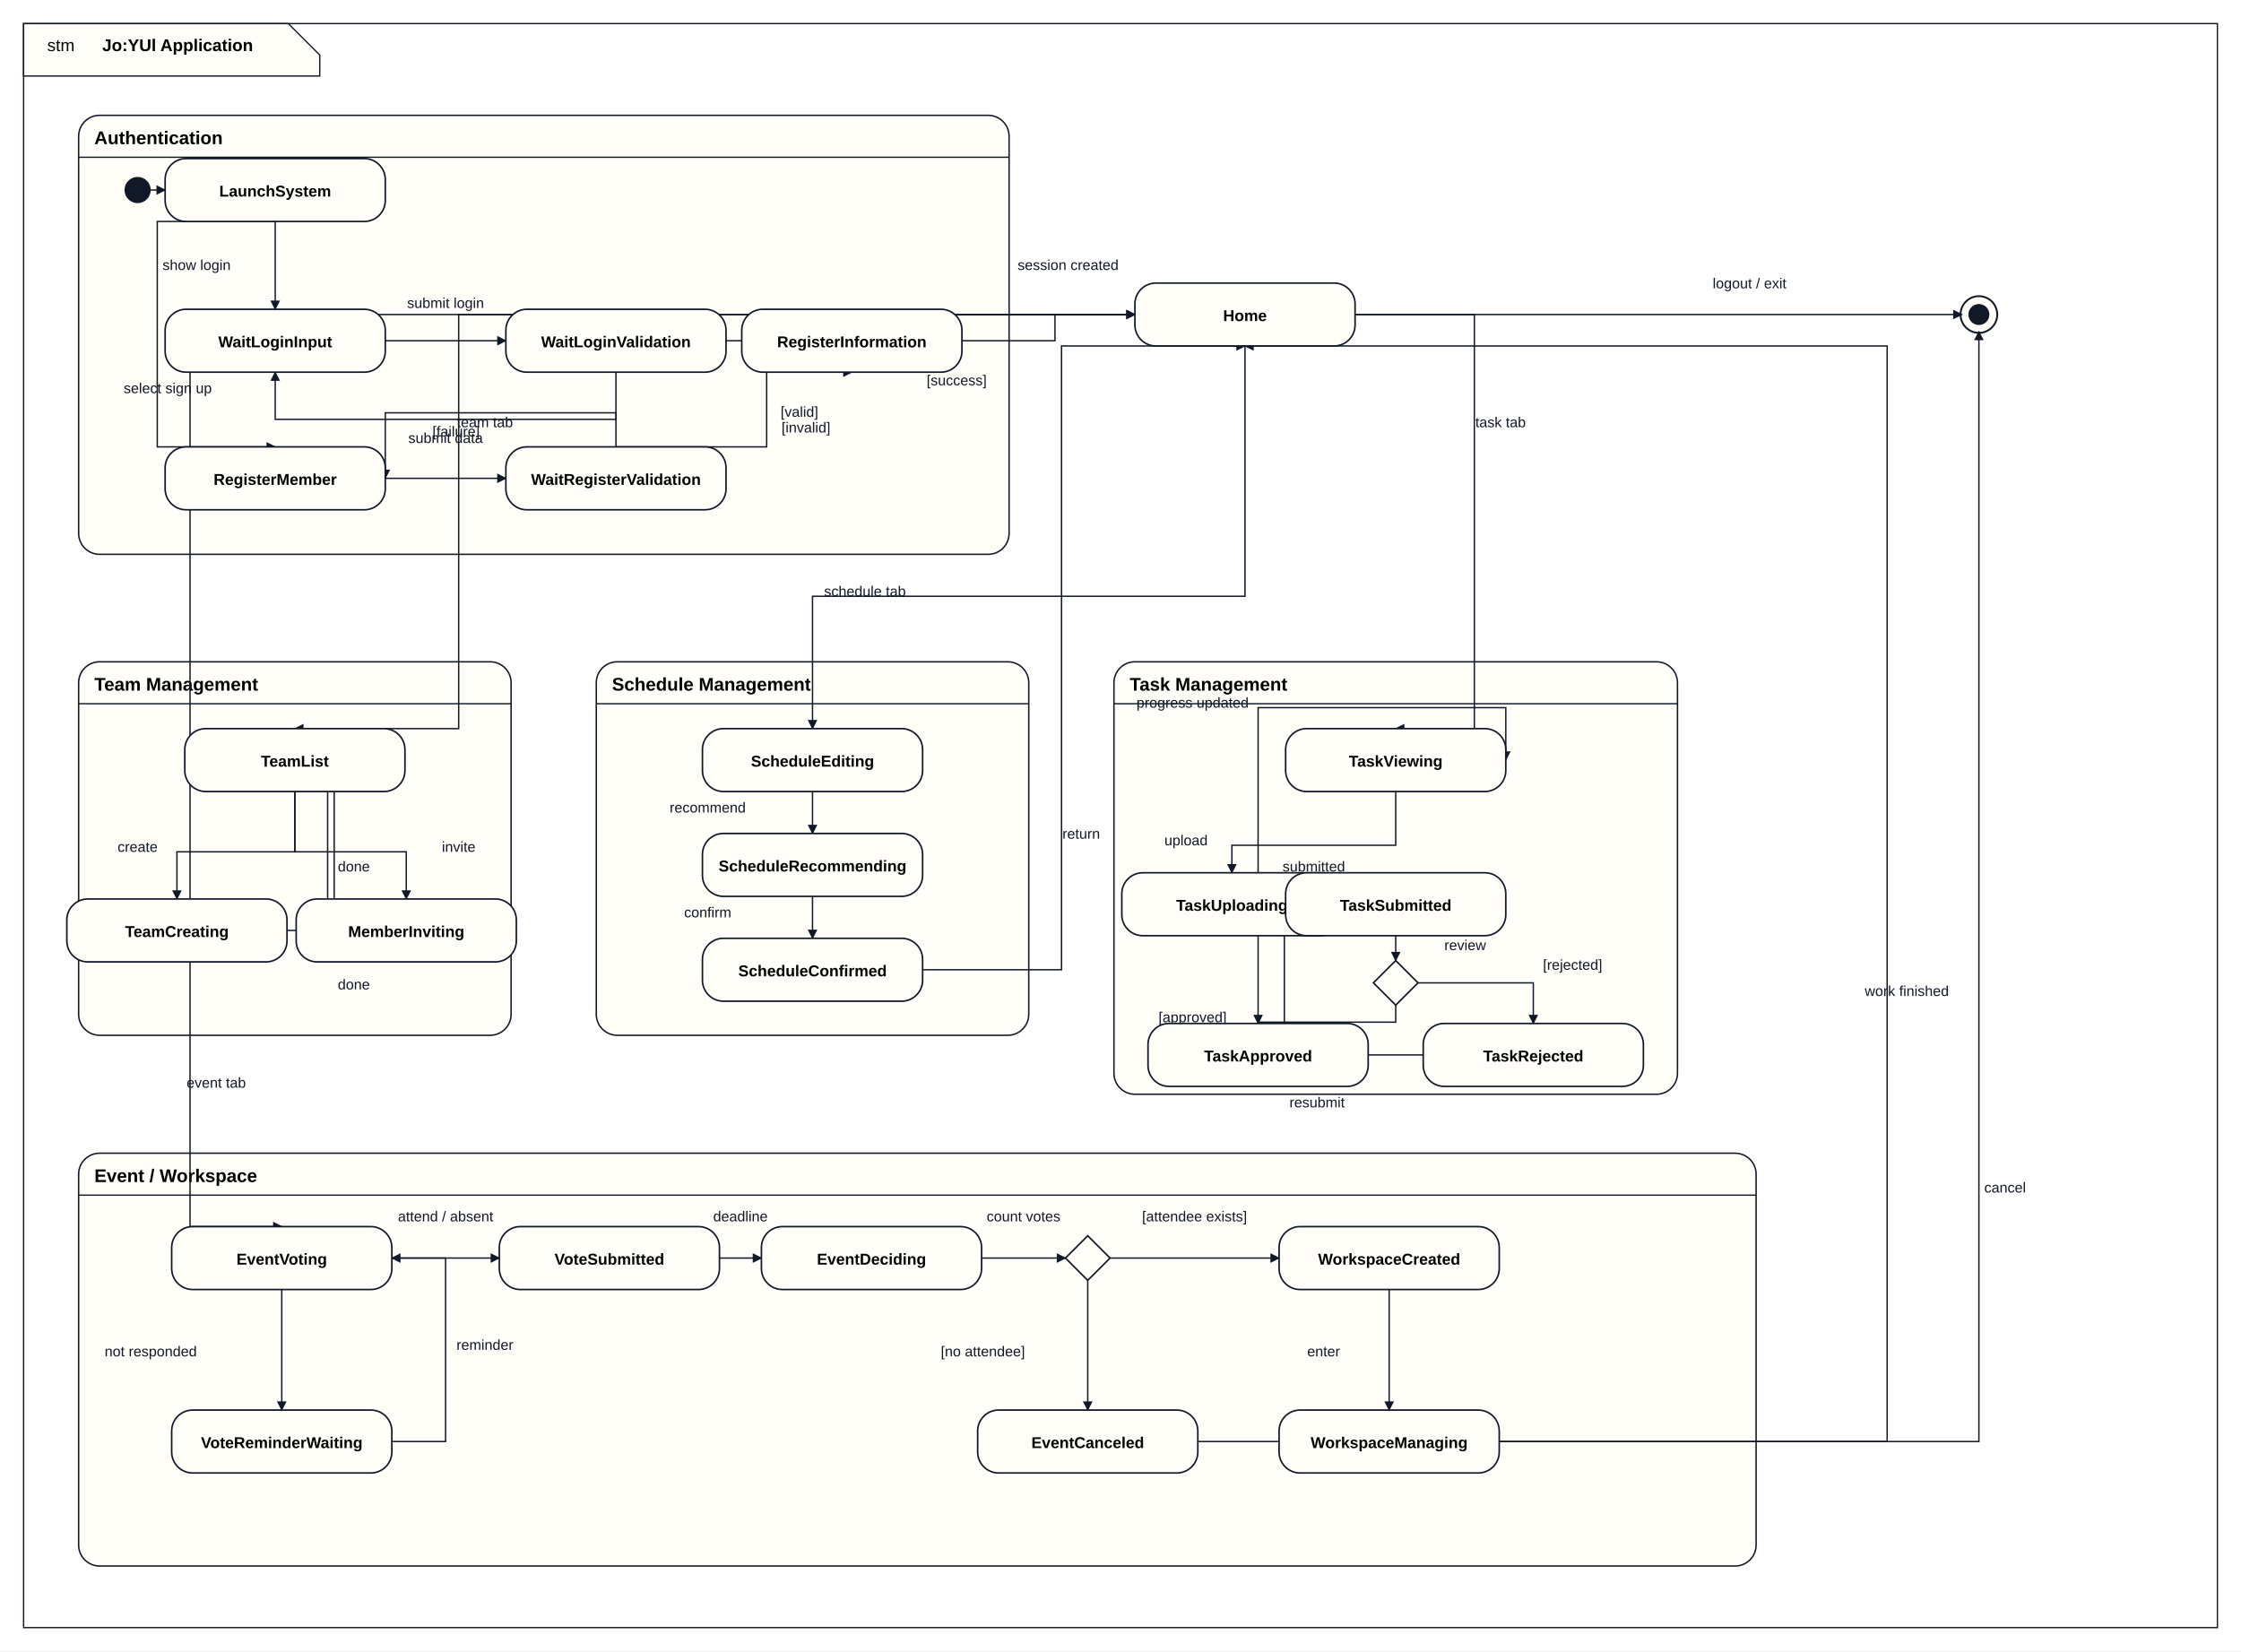
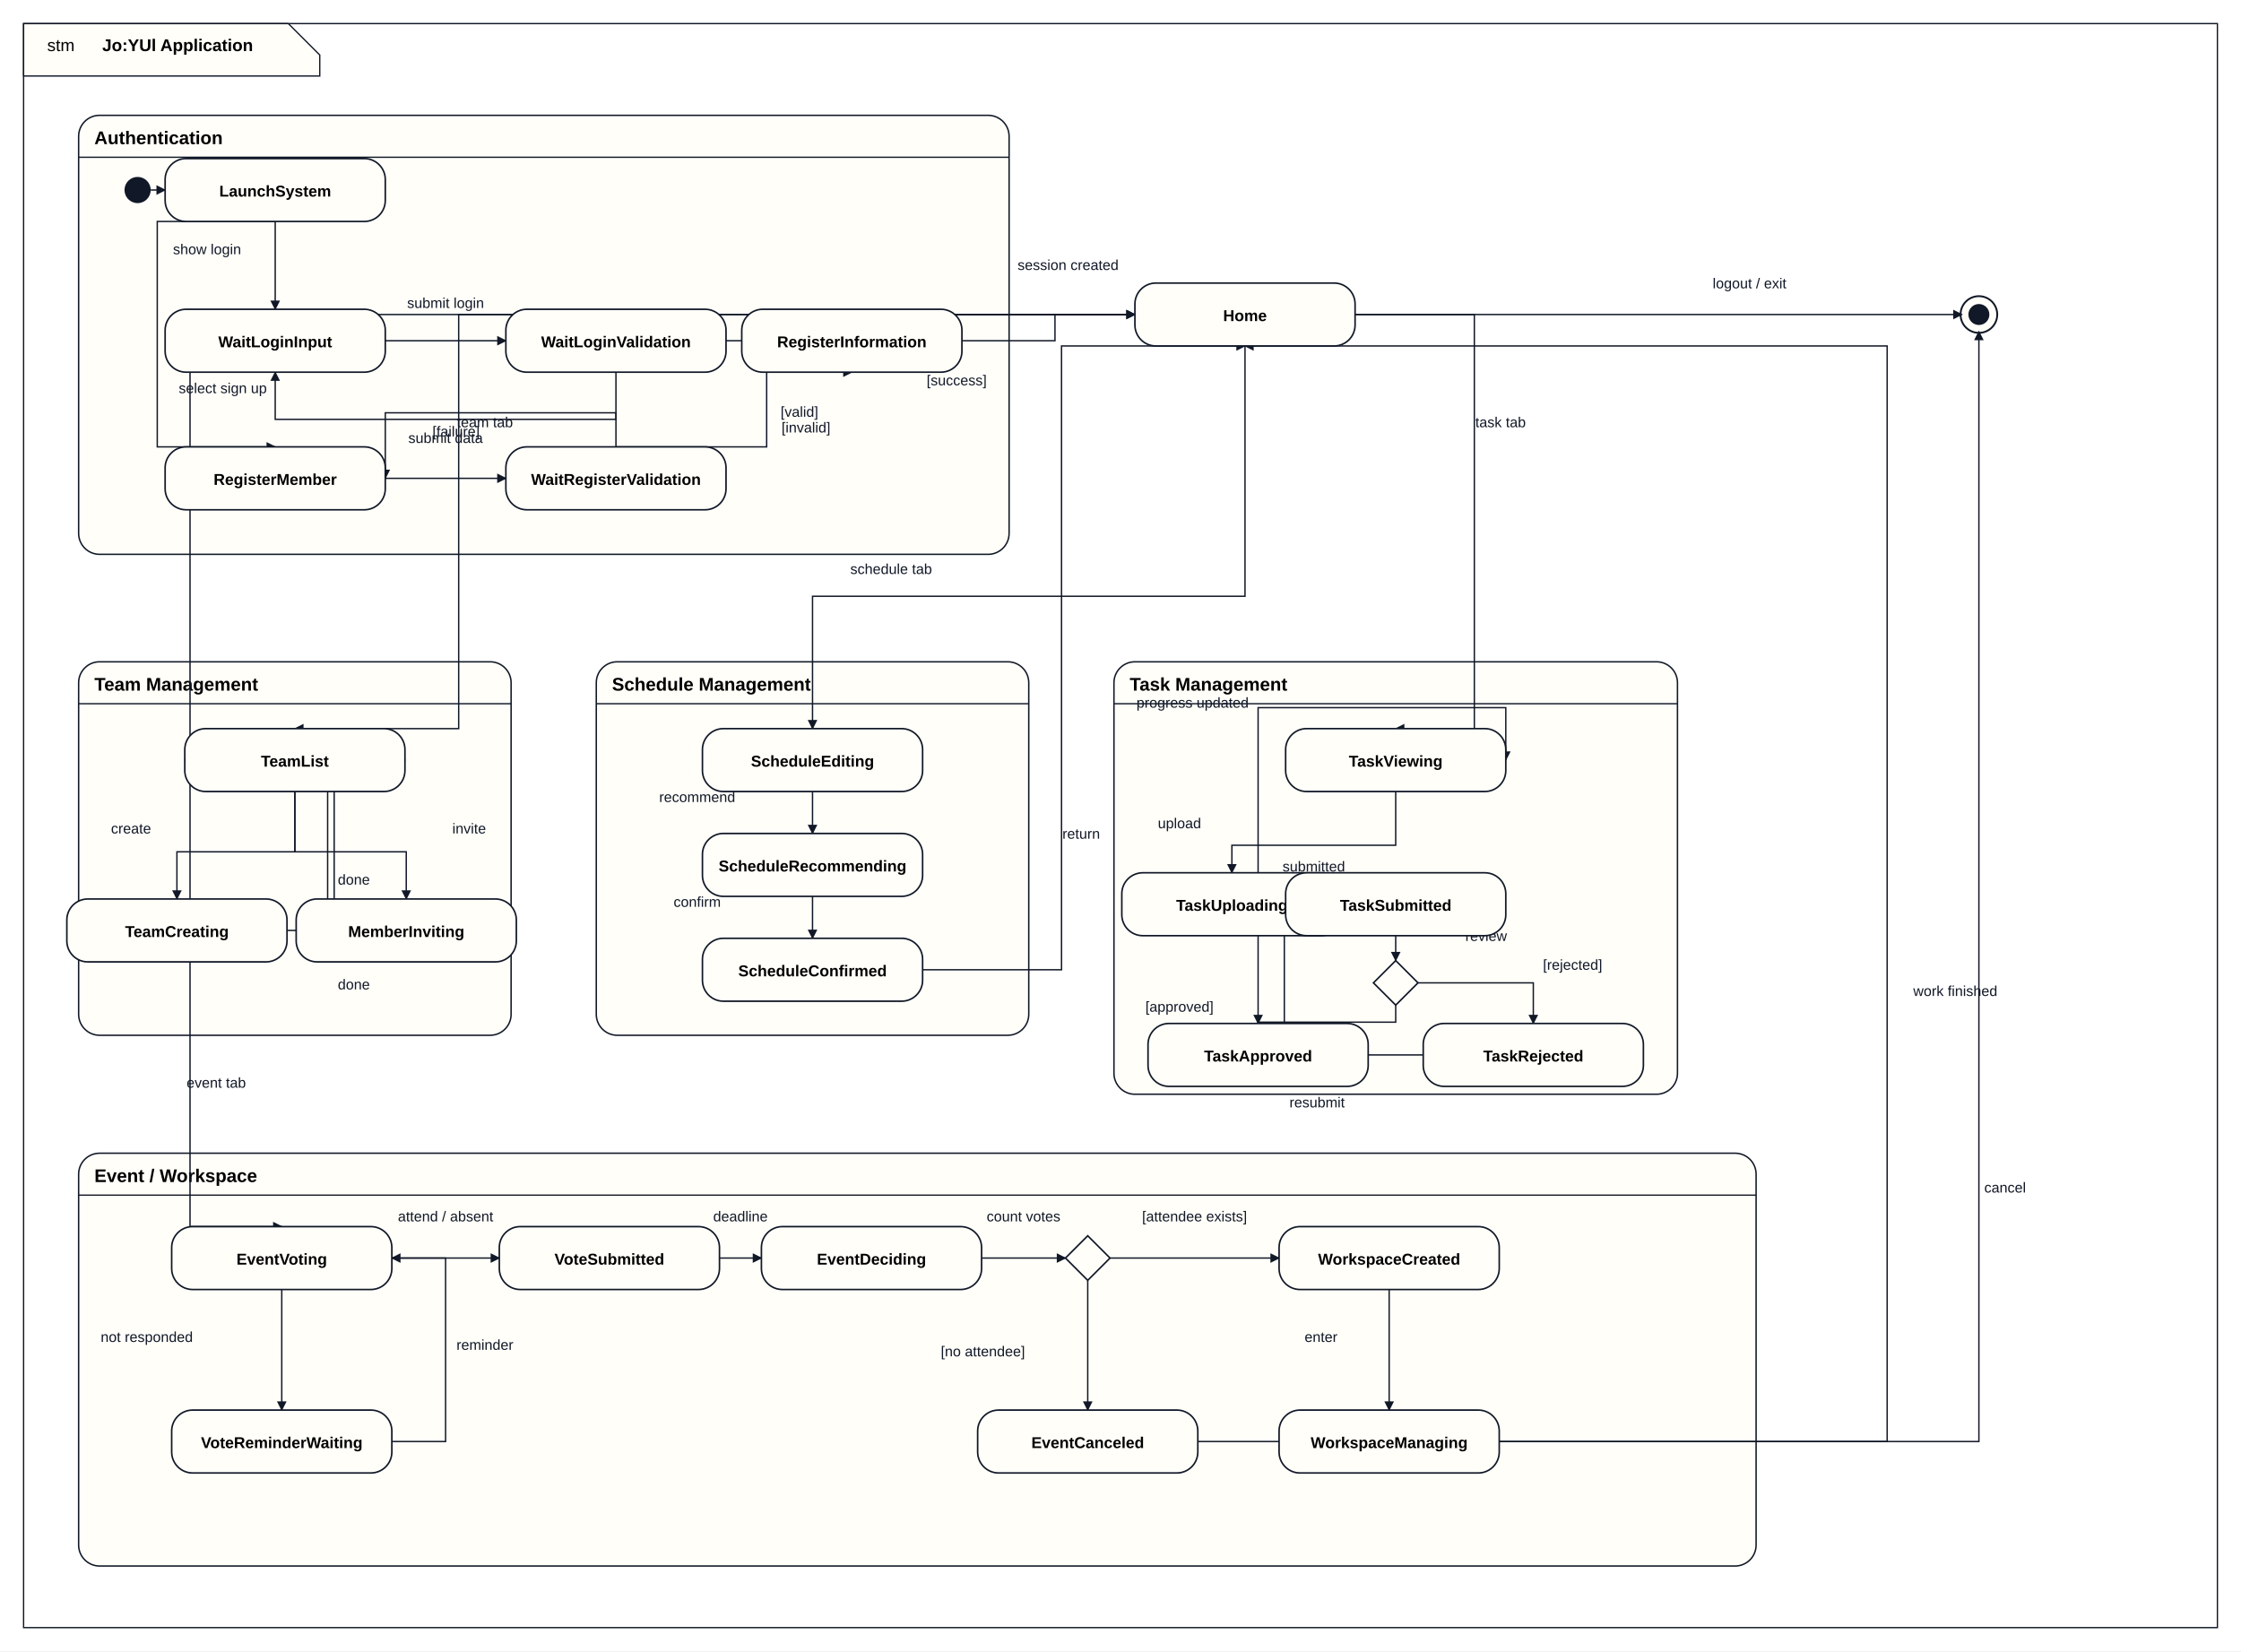
<svg xmlns="http://www.w3.org/2000/svg" width="1710" height="1260" viewBox="0 0 1710 1260">
  <defs>
    <marker id="arrow" viewBox="0 0 10 10" refX="9" refY="5" markerWidth="7" markerHeight="7" orient="auto">
      <path d="M0 0 L10 5 L0 10 z" fill="#111827" />
    </marker>
    <marker id="hollowArrow" viewBox="0 0 10 10" refX="9" refY="5" markerWidth="7" markerHeight="7" orient="auto">
      <path d="M0 0 L10 5 L0 10 z" fill="#fbfbfb" stroke="#111827" />
    </marker>
    <marker id="diamond" viewBox="0 0 16 10" refX="1" refY="5" markerWidth="11" markerHeight="9" orient="auto">
      <path d="M1 5 L8 1 L15 5 L8 9 z" fill="#111827" stroke="#111827" />
    </marker>
  </defs>
  <rect width="100%" height="100%" fill="#ffffff" />
  <rect x="18" y="18" width="1674" height="1224" fill="none" stroke="#111827" stroke-width="1" />
  <path d="M18 18 H220 L244 42 V58 H18 Z" fill="#fffef9" stroke="#111827" stroke-width="1" />
  <text x="36" y="39" font-family="Arial, sans-serif" font-size="13">stm</text>
  <text x="78" y="39" font-family="Arial, sans-serif" font-size="13" font-weight="700">Jo:YUl Application</text>
  <rect x="60" y="88" width="710" height="335" rx="16" fill="#fffef9" stroke="#111827" stroke-width="1.1" />
  <line x1="60" y1="120" x2="770" y2="120" stroke="#111827" stroke-width="1" />
  <text x="72" y="110" font-family="Arial, sans-serif" font-size="14" font-weight="700">Authentication</text>
  <rect x="60" y="505" width="330" height="285" rx="16" fill="#fffef9" stroke="#111827" stroke-width="1.1" />
  <line x1="60" y1="537" x2="390" y2="537" stroke="#111827" stroke-width="1" />
  <text x="72" y="527" font-family="Arial, sans-serif" font-size="14" font-weight="700">Team Management</text>
  <rect x="455" y="505" width="330" height="285" rx="16" fill="#fffef9" stroke="#111827" stroke-width="1.1" />
  <line x1="455" y1="537" x2="785" y2="537" stroke="#111827" stroke-width="1" />
  <text x="467" y="527" font-family="Arial, sans-serif" font-size="14" font-weight="700">Schedule Management</text>
  <rect x="850" y="505" width="430" height="330" rx="16" fill="#fffef9" stroke="#111827" stroke-width="1.1" />
  <line x1="850" y1="537" x2="1280" y2="537" stroke="#111827" stroke-width="1" />
  <text x="862" y="527" font-family="Arial, sans-serif" font-size="14" font-weight="700">Task Management</text>
  <rect x="60" y="880" width="1280" height="315" rx="16" fill="#fffef9" stroke="#111827" stroke-width="1.1" />
  <line x1="60" y1="912" x2="1340" y2="912" stroke="#111827" stroke-width="1" />
  <text x="72" y="902" font-family="Arial, sans-serif" font-size="14" font-weight="700">Event / Workspace</text>
  <circle cx="105" cy="145" r="10" fill="#111827" />
  <path d="M1065 733 L1082 750 L1065 767 L1048 750 Z" fill="#fffef9" stroke="#111827" stroke-width="1.2" />
  <path d="M830 943 L847 960 L830 977 L813 960 Z" fill="#fffef9" stroke="#111827" stroke-width="1.2" />
  <circle cx="1510" cy="240" r="14" fill="#fffef9" stroke="#111827" stroke-width="1.4" />
  <circle cx="1510" cy="240" r="8" fill="#111827" />
  <path d="M115 145 H120.5 V145 H126" fill="none" stroke="#111827" stroke-width="1.05" marker-end="url(#arrow)" />
  <path d="M210 169 V205 H210 V236" fill="none" stroke="#111827" stroke-width="1.05" marker-end="url(#arrow)" />
-   <text x="150" y="206" text-anchor="middle" font-family="Arial, sans-serif" font-size="11" font-weight="400" fill="#111827">show login</text>
+   <text x="158" y="194" text-anchor="middle" font-family="Arial, sans-serif" font-size="11" font-weight="400" fill="#111827">show login</text>
  <path d="M210 169 H120 V341 H210" fill="none" stroke="#111827" stroke-width="1.05" marker-end="url(#arrow)" />
-   <text x="128" y="300" text-anchor="middle" font-family="Arial, sans-serif" font-size="11" font-weight="400" fill="#111827">select sign up</text>
+   <text x="170" y="300" text-anchor="middle" font-family="Arial, sans-serif" font-size="11" font-weight="400" fill="#111827">select sign up</text>
  <path d="M294 365 H340 V365 H386" fill="none" stroke="#111827" stroke-width="1.05" marker-end="url(#arrow)" />
  <text x="340" y="338" text-anchor="middle" font-family="Arial, sans-serif" font-size="11" font-weight="400" fill="#111827">submit data</text>
  <path d="M470 341 V315 H294 V365" fill="none" stroke="#111827" stroke-width="1.05" marker-end="url(#arrow)" />
  <text x="615" y="330" text-anchor="middle" font-family="Arial, sans-serif" font-size="11" font-weight="400" fill="#111827">[invalid]</text>
  <path d="M470 341 H585 V284 H650" fill="none" stroke="#111827" stroke-width="1.05" marker-end="url(#arrow)" />
  <text x="610" y="318" text-anchor="middle" font-family="Arial, sans-serif" font-size="11" font-weight="400" fill="#111827">[valid]</text>
  <path d="M734 260 H805 V240 H866" fill="none" stroke="#111827" stroke-width="1.05" marker-end="url(#arrow)" />
  <text x="815" y="206" text-anchor="middle" font-family="Arial, sans-serif" font-size="11" font-weight="400" fill="#111827">session created</text>
  <path d="M294 260 H340 V260 H386" fill="none" stroke="#111827" stroke-width="1.05" marker-end="url(#arrow)" />
  <text x="340" y="235" text-anchor="middle" font-family="Arial, sans-serif" font-size="11" font-weight="400" fill="#111827">submit login</text>
  <path d="M470 284 V320 H210 V284" fill="none" stroke="#111827" stroke-width="1.05" marker-end="url(#arrow)" />
  <text x="348" y="333" text-anchor="middle" font-family="Arial, sans-serif" font-size="11" font-weight="400" fill="#111827">[failure]</text>
  <path d="M554 260 H720 V240 H866" fill="none" stroke="#111827" stroke-width="1.05" marker-end="url(#arrow)" />
  <text x="730" y="294" text-anchor="middle" font-family="Arial, sans-serif" font-size="11" font-weight="400" fill="#111827">[success]</text>
  <path d="M1034 240 H1335 V240 H1497" fill="none" stroke="#111827" stroke-width="1.05" marker-end="url(#arrow)" />
  <text x="1335" y="220" text-anchor="middle" font-family="Arial, sans-serif" font-size="11" font-weight="400" fill="#111827">logout / exit</text>
  <path d="M866 240 H350 V556 H225" fill="none" stroke="#111827" stroke-width="1.05" marker-end="url(#arrow)" />
  <text x="370" y="326" text-anchor="middle" font-family="Arial, sans-serif" font-size="11" font-weight="400" fill="#111827">team tab</text>
  <path d="M225 604 V650 H135 V686" fill="none" stroke="#111827" stroke-width="1.05" marker-end="url(#arrow)" />
-   <text x="105" y="650" text-anchor="middle" font-family="Arial, sans-serif" font-size="11" font-weight="400" fill="#111827">create</text>
+   <text x="100" y="636" text-anchor="middle" font-family="Arial, sans-serif" font-size="11" font-weight="400" fill="#111827">create</text>
  <path d="M219 710 H250 V580 H141" fill="none" stroke="#111827" stroke-width="1.05" marker-end="url(#arrow)" />
-   <text x="270" y="665" text-anchor="middle" font-family="Arial, sans-serif" font-size="11" font-weight="400" fill="#111827">done</text>
+   <text x="270" y="675" text-anchor="middle" font-family="Arial, sans-serif" font-size="11" font-weight="400" fill="#111827">done</text>
  <path d="M225 604 V650 H310 V686" fill="none" stroke="#111827" stroke-width="1.05" marker-end="url(#arrow)" />
-   <text x="350" y="650" text-anchor="middle" font-family="Arial, sans-serif" font-size="11" font-weight="400" fill="#111827">invite</text>
+   <text x="358" y="636" text-anchor="middle" font-family="Arial, sans-serif" font-size="11" font-weight="400" fill="#111827">invite</text>
  <path d="M226 710 H255 V580 H309" fill="none" stroke="#111827" stroke-width="1.05" marker-end="url(#arrow)" />
  <text x="270" y="755" text-anchor="middle" font-family="Arial, sans-serif" font-size="11" font-weight="400" fill="#111827">done</text>
  <path d="M950 264 V455 H620 V556" fill="none" stroke="#111827" stroke-width="1.05" marker-end="url(#arrow)" />
-   <text x="660" y="455" text-anchor="middle" font-family="Arial, sans-serif" font-size="11" font-weight="400" fill="#111827">schedule tab</text>
+   <text x="680" y="438" text-anchor="middle" font-family="Arial, sans-serif" font-size="11" font-weight="400" fill="#111827">schedule tab</text>
  <path d="M620 604 V620 H620 V636" fill="none" stroke="#111827" stroke-width="1.05" marker-end="url(#arrow)" />
-   <text x="540" y="620" text-anchor="middle" font-family="Arial, sans-serif" font-size="11" font-weight="400" fill="#111827">recommend</text>
+   <text x="532" y="612" text-anchor="middle" font-family="Arial, sans-serif" font-size="11" font-weight="400" fill="#111827">recommend</text>
  <path d="M620 684 V700 H620 V716" fill="none" stroke="#111827" stroke-width="1.05" marker-end="url(#arrow)" />
-   <text x="540" y="700" text-anchor="middle" font-family="Arial, sans-serif" font-size="11" font-weight="400" fill="#111827">confirm</text>
+   <text x="532" y="692" text-anchor="middle" font-family="Arial, sans-serif" font-size="11" font-weight="400" fill="#111827">confirm</text>
  <path d="M704 740 H810 V264 H950" fill="none" stroke="#111827" stroke-width="1.05" marker-end="url(#arrow)" />
  <text x="825" y="640" text-anchor="middle" font-family="Arial, sans-serif" font-size="11" font-weight="400" fill="#111827">return</text>
  <path d="M1034 240 H1125 V556 H1065" fill="none" stroke="#111827" stroke-width="1.05" marker-end="url(#arrow)" />
  <text x="1145" y="326" text-anchor="middle" font-family="Arial, sans-serif" font-size="11" font-weight="400" fill="#111827">task tab</text>
  <path d="M1065 604 V645 H940 V666" fill="none" stroke="#111827" stroke-width="1.05" marker-end="url(#arrow)" />
-   <text x="905" y="645" text-anchor="middle" font-family="Arial, sans-serif" font-size="11" font-weight="400" fill="#111827">upload</text>
+   <text x="900" y="632" text-anchor="middle" font-family="Arial, sans-serif" font-size="11" font-weight="400" fill="#111827">upload</text>
  <path d="M1024 690 H1002.5 V690 H981" fill="none" stroke="#111827" stroke-width="1.05" marker-end="url(#arrow)" />
  <text x="1002.5" y="665" text-anchor="middle" font-family="Arial, sans-serif" font-size="11" font-weight="400" fill="#111827">submitted</text>
  <path d="M1065 714 V725 H1065 V733" fill="none" stroke="#111827" stroke-width="1.05" marker-end="url(#arrow)" />
-   <text x="1118" y="725" text-anchor="middle" font-family="Arial, sans-serif" font-size="11" font-weight="400" fill="#111827">review</text>
+   <text x="1134" y="718" text-anchor="middle" font-family="Arial, sans-serif" font-size="11" font-weight="400" fill="#111827">review</text>
  <path d="M1065 767 V780 H960 V781" fill="none" stroke="#111827" stroke-width="1.05" marker-end="url(#arrow)" />
-   <text x="910" y="780" text-anchor="middle" font-family="Arial, sans-serif" font-size="11" font-weight="400" fill="#111827">[approved]</text>
+   <text x="900" y="772" text-anchor="middle" font-family="Arial, sans-serif" font-size="11" font-weight="400" fill="#111827">[approved]</text>
  <path d="M1082 750 H1170 V781 H1170" fill="none" stroke="#111827" stroke-width="1.05" marker-end="url(#arrow)" />
  <text x="1200" y="740" text-anchor="middle" font-family="Arial, sans-serif" font-size="11" font-weight="400" fill="#111827">[rejected]</text>
  <path d="M1086 805 H980 V690 H1024" fill="none" stroke="#111827" stroke-width="1.05" marker-end="url(#arrow)" />
  <text x="1005" y="845" text-anchor="middle" font-family="Arial, sans-serif" font-size="11" font-weight="400" fill="#111827">resubmit</text>
  <path d="M960 781 V540 H1149 V580" fill="none" stroke="#111827" stroke-width="1.05" marker-end="url(#arrow)" />
  <text x="910" y="540" text-anchor="middle" font-family="Arial, sans-serif" font-size="11" font-weight="400" fill="#111827">progress updated</text>
  <path d="M866 240 H145 V936 H215" fill="none" stroke="#111827" stroke-width="1.05" marker-end="url(#arrow)" />
  <text x="165" y="830" text-anchor="middle" font-family="Arial, sans-serif" font-size="11" font-weight="400" fill="#111827">event tab</text>
  <path d="M215 984 V1035 H215 V1076" fill="none" stroke="#111827" stroke-width="1.05" marker-end="url(#arrow)" />
-   <text x="115" y="1035" text-anchor="middle" font-family="Arial, sans-serif" font-size="11" font-weight="400" fill="#111827">not responded</text>
+   <text x="112" y="1024" text-anchor="middle" font-family="Arial, sans-serif" font-size="11" font-weight="400" fill="#111827">not responded</text>
  <path d="M299 1100 H340 V960 H299" fill="none" stroke="#111827" stroke-width="1.05" marker-end="url(#arrow)" />
  <text x="370" y="1030" text-anchor="middle" font-family="Arial, sans-serif" font-size="11" font-weight="400" fill="#111827">reminder</text>
  <path d="M299 960 H340 V960 H381" fill="none" stroke="#111827" stroke-width="1.05" marker-end="url(#arrow)" />
  <text x="340" y="932" text-anchor="middle" font-family="Arial, sans-serif" font-size="11" font-weight="400" fill="#111827">attend / absent</text>
  <path d="M549 960 H565 V960 H581" fill="none" stroke="#111827" stroke-width="1.05" marker-end="url(#arrow)" />
  <text x="565" y="932" text-anchor="middle" font-family="Arial, sans-serif" font-size="11" font-weight="400" fill="#111827">deadline</text>
  <path d="M749 960 H781 V960 H813" fill="none" stroke="#111827" stroke-width="1.05" marker-end="url(#arrow)" />
  <text x="781" y="932" text-anchor="middle" font-family="Arial, sans-serif" font-size="11" font-weight="400" fill="#111827">count votes</text>
  <path d="M830 977 V1035 H830 V1076" fill="none" stroke="#111827" stroke-width="1.05" marker-end="url(#arrow)" />
  <text x="750" y="1035" text-anchor="middle" font-family="Arial, sans-serif" font-size="11" font-weight="400" fill="#111827">[no attendee]</text>
  <path d="M847 960 H911.5 V960 H976" fill="none" stroke="#111827" stroke-width="1.05" marker-end="url(#arrow)" />
  <text x="911.5" y="932" text-anchor="middle" font-family="Arial, sans-serif" font-size="11" font-weight="400" fill="#111827">[attendee exists]</text>
  <path d="M1060 984 V1035 H1060 V1076" fill="none" stroke="#111827" stroke-width="1.05" marker-end="url(#arrow)" />
-   <text x="1010" y="1035" text-anchor="middle" font-family="Arial, sans-serif" font-size="11" font-weight="400" fill="#111827">enter</text>
+   <text x="1008" y="1024" text-anchor="middle" font-family="Arial, sans-serif" font-size="11" font-weight="400" fill="#111827">enter</text>
  <path d="M1144 1100 H1440 V264 H950" fill="none" stroke="#111827" stroke-width="1.05" marker-end="url(#arrow)" />
-   <text x="1455" y="760" text-anchor="middle" font-family="Arial, sans-serif" font-size="11" font-weight="400" fill="#111827">work finished</text>
+   <text x="1492" y="760" text-anchor="middle" font-family="Arial, sans-serif" font-size="11" font-weight="400" fill="#111827">work finished</text>
  <path d="M914 1100 H1510 V253 H1510" fill="none" stroke="#111827" stroke-width="1.05" marker-end="url(#arrow)" />
  <text x="1530" y="910" text-anchor="middle" font-family="Arial, sans-serif" font-size="11" font-weight="400" fill="#111827">cancel</text>
  <rect x="126" y="121" width="168" height="48" rx="16" fill="#fffef9" stroke="#111827" stroke-width="1.2" />
  <text x="210" y="150" text-anchor="middle" font-family="Arial, sans-serif" font-size="12" font-weight="700">LaunchSystem</text>
  <rect x="126" y="236" width="168" height="48" rx="16" fill="#fffef9" stroke="#111827" stroke-width="1.2" />
  <text x="210" y="265" text-anchor="middle" font-family="Arial, sans-serif" font-size="12" font-weight="700">WaitLoginInput</text>
  <rect x="386" y="236" width="168" height="48" rx="16" fill="#fffef9" stroke="#111827" stroke-width="1.2" />
  <text x="470" y="265" text-anchor="middle" font-family="Arial, sans-serif" font-size="12" font-weight="700">WaitLoginValidation</text>
  <rect x="126" y="341" width="168" height="48" rx="16" fill="#fffef9" stroke="#111827" stroke-width="1.2" />
  <text x="210" y="370" text-anchor="middle" font-family="Arial, sans-serif" font-size="12" font-weight="700">RegisterMember</text>
  <rect x="386" y="341" width="168" height="48" rx="16" fill="#fffef9" stroke="#111827" stroke-width="1.2" />
  <text x="470" y="370" text-anchor="middle" font-family="Arial, sans-serif" font-size="12" font-weight="700">WaitRegisterValidation</text>
  <rect x="566" y="236" width="168" height="48" rx="16" fill="#fffef9" stroke="#111827" stroke-width="1.2" />
  <text x="650" y="265" text-anchor="middle" font-family="Arial, sans-serif" font-size="12" font-weight="700">RegisterInformation</text>
  <rect x="866" y="216" width="168" height="48" rx="16" fill="#fffef9" stroke="#111827" stroke-width="1.2" />
  <text x="950" y="245" text-anchor="middle" font-family="Arial, sans-serif" font-size="12" font-weight="700">Home</text>
  <rect x="141" y="556" width="168" height="48" rx="16" fill="#fffef9" stroke="#111827" stroke-width="1.2" />
  <text x="225" y="585" text-anchor="middle" font-family="Arial, sans-serif" font-size="12" font-weight="700">TeamList</text>
  <rect x="51" y="686" width="168" height="48" rx="16" fill="#fffef9" stroke="#111827" stroke-width="1.2" />
  <text x="135" y="715" text-anchor="middle" font-family="Arial, sans-serif" font-size="12" font-weight="700">TeamCreating</text>
  <rect x="226" y="686" width="168" height="48" rx="16" fill="#fffef9" stroke="#111827" stroke-width="1.2" />
  <text x="310" y="715" text-anchor="middle" font-family="Arial, sans-serif" font-size="12" font-weight="700">MemberInviting</text>
  <rect x="536" y="556" width="168" height="48" rx="16" fill="#fffef9" stroke="#111827" stroke-width="1.2" />
  <text x="620" y="585" text-anchor="middle" font-family="Arial, sans-serif" font-size="12" font-weight="700">ScheduleEditing</text>
  <rect x="536" y="636" width="168" height="48" rx="16" fill="#fffef9" stroke="#111827" stroke-width="1.2" />
  <text x="620" y="665" text-anchor="middle" font-family="Arial, sans-serif" font-size="12" font-weight="700">ScheduleRecommending</text>
  <rect x="536" y="716" width="168" height="48" rx="16" fill="#fffef9" stroke="#111827" stroke-width="1.2" />
  <text x="620" y="745" text-anchor="middle" font-family="Arial, sans-serif" font-size="12" font-weight="700">ScheduleConfirmed</text>
  <rect x="981" y="556" width="168" height="48" rx="16" fill="#fffef9" stroke="#111827" stroke-width="1.2" />
  <text x="1065" y="585" text-anchor="middle" font-family="Arial, sans-serif" font-size="12" font-weight="700">TaskViewing</text>
  <rect x="856" y="666" width="168" height="48" rx="16" fill="#fffef9" stroke="#111827" stroke-width="1.2" />
  <text x="940" y="695" text-anchor="middle" font-family="Arial, sans-serif" font-size="12" font-weight="700">TaskUploading</text>
  <rect x="981" y="666" width="168" height="48" rx="16" fill="#fffef9" stroke="#111827" stroke-width="1.2" />
  <text x="1065" y="695" text-anchor="middle" font-family="Arial, sans-serif" font-size="12" font-weight="700">TaskSubmitted</text>
  <rect x="876" y="781" width="168" height="48" rx="16" fill="#fffef9" stroke="#111827" stroke-width="1.2" />
  <text x="960" y="810" text-anchor="middle" font-family="Arial, sans-serif" font-size="12" font-weight="700">TaskApproved</text>
  <rect x="1086" y="781" width="168" height="48" rx="16" fill="#fffef9" stroke="#111827" stroke-width="1.2" />
  <text x="1170" y="810" text-anchor="middle" font-family="Arial, sans-serif" font-size="12" font-weight="700">TaskRejected</text>
  <rect x="131" y="936" width="168" height="48" rx="16" fill="#fffef9" stroke="#111827" stroke-width="1.2" />
  <text x="215" y="965" text-anchor="middle" font-family="Arial, sans-serif" font-size="12" font-weight="700">EventVoting</text>
  <rect x="131" y="1076" width="168" height="48" rx="16" fill="#fffef9" stroke="#111827" stroke-width="1.2" />
  <text x="215" y="1105" text-anchor="middle" font-family="Arial, sans-serif" font-size="12" font-weight="700">VoteReminderWaiting</text>
  <rect x="381" y="936" width="168" height="48" rx="16" fill="#fffef9" stroke="#111827" stroke-width="1.2" />
  <text x="465" y="965" text-anchor="middle" font-family="Arial, sans-serif" font-size="12" font-weight="700">VoteSubmitted</text>
  <rect x="581" y="936" width="168" height="48" rx="16" fill="#fffef9" stroke="#111827" stroke-width="1.2" />
  <text x="665" y="965" text-anchor="middle" font-family="Arial, sans-serif" font-size="12" font-weight="700">EventDeciding</text>
  <rect x="746" y="1076" width="168" height="48" rx="16" fill="#fffef9" stroke="#111827" stroke-width="1.2" />
  <text x="830" y="1105" text-anchor="middle" font-family="Arial, sans-serif" font-size="12" font-weight="700">EventCanceled</text>
  <rect x="976" y="936" width="168" height="48" rx="16" fill="#fffef9" stroke="#111827" stroke-width="1.2" />
  <text x="1060" y="965" text-anchor="middle" font-family="Arial, sans-serif" font-size="12" font-weight="700">WorkspaceCreated</text>
  <rect x="976" y="1076" width="168" height="48" rx="16" fill="#fffef9" stroke="#111827" stroke-width="1.2" />
  <text x="1060" y="1105" text-anchor="middle" font-family="Arial, sans-serif" font-size="12" font-weight="700">WorkspaceManaging</text>
</svg>
